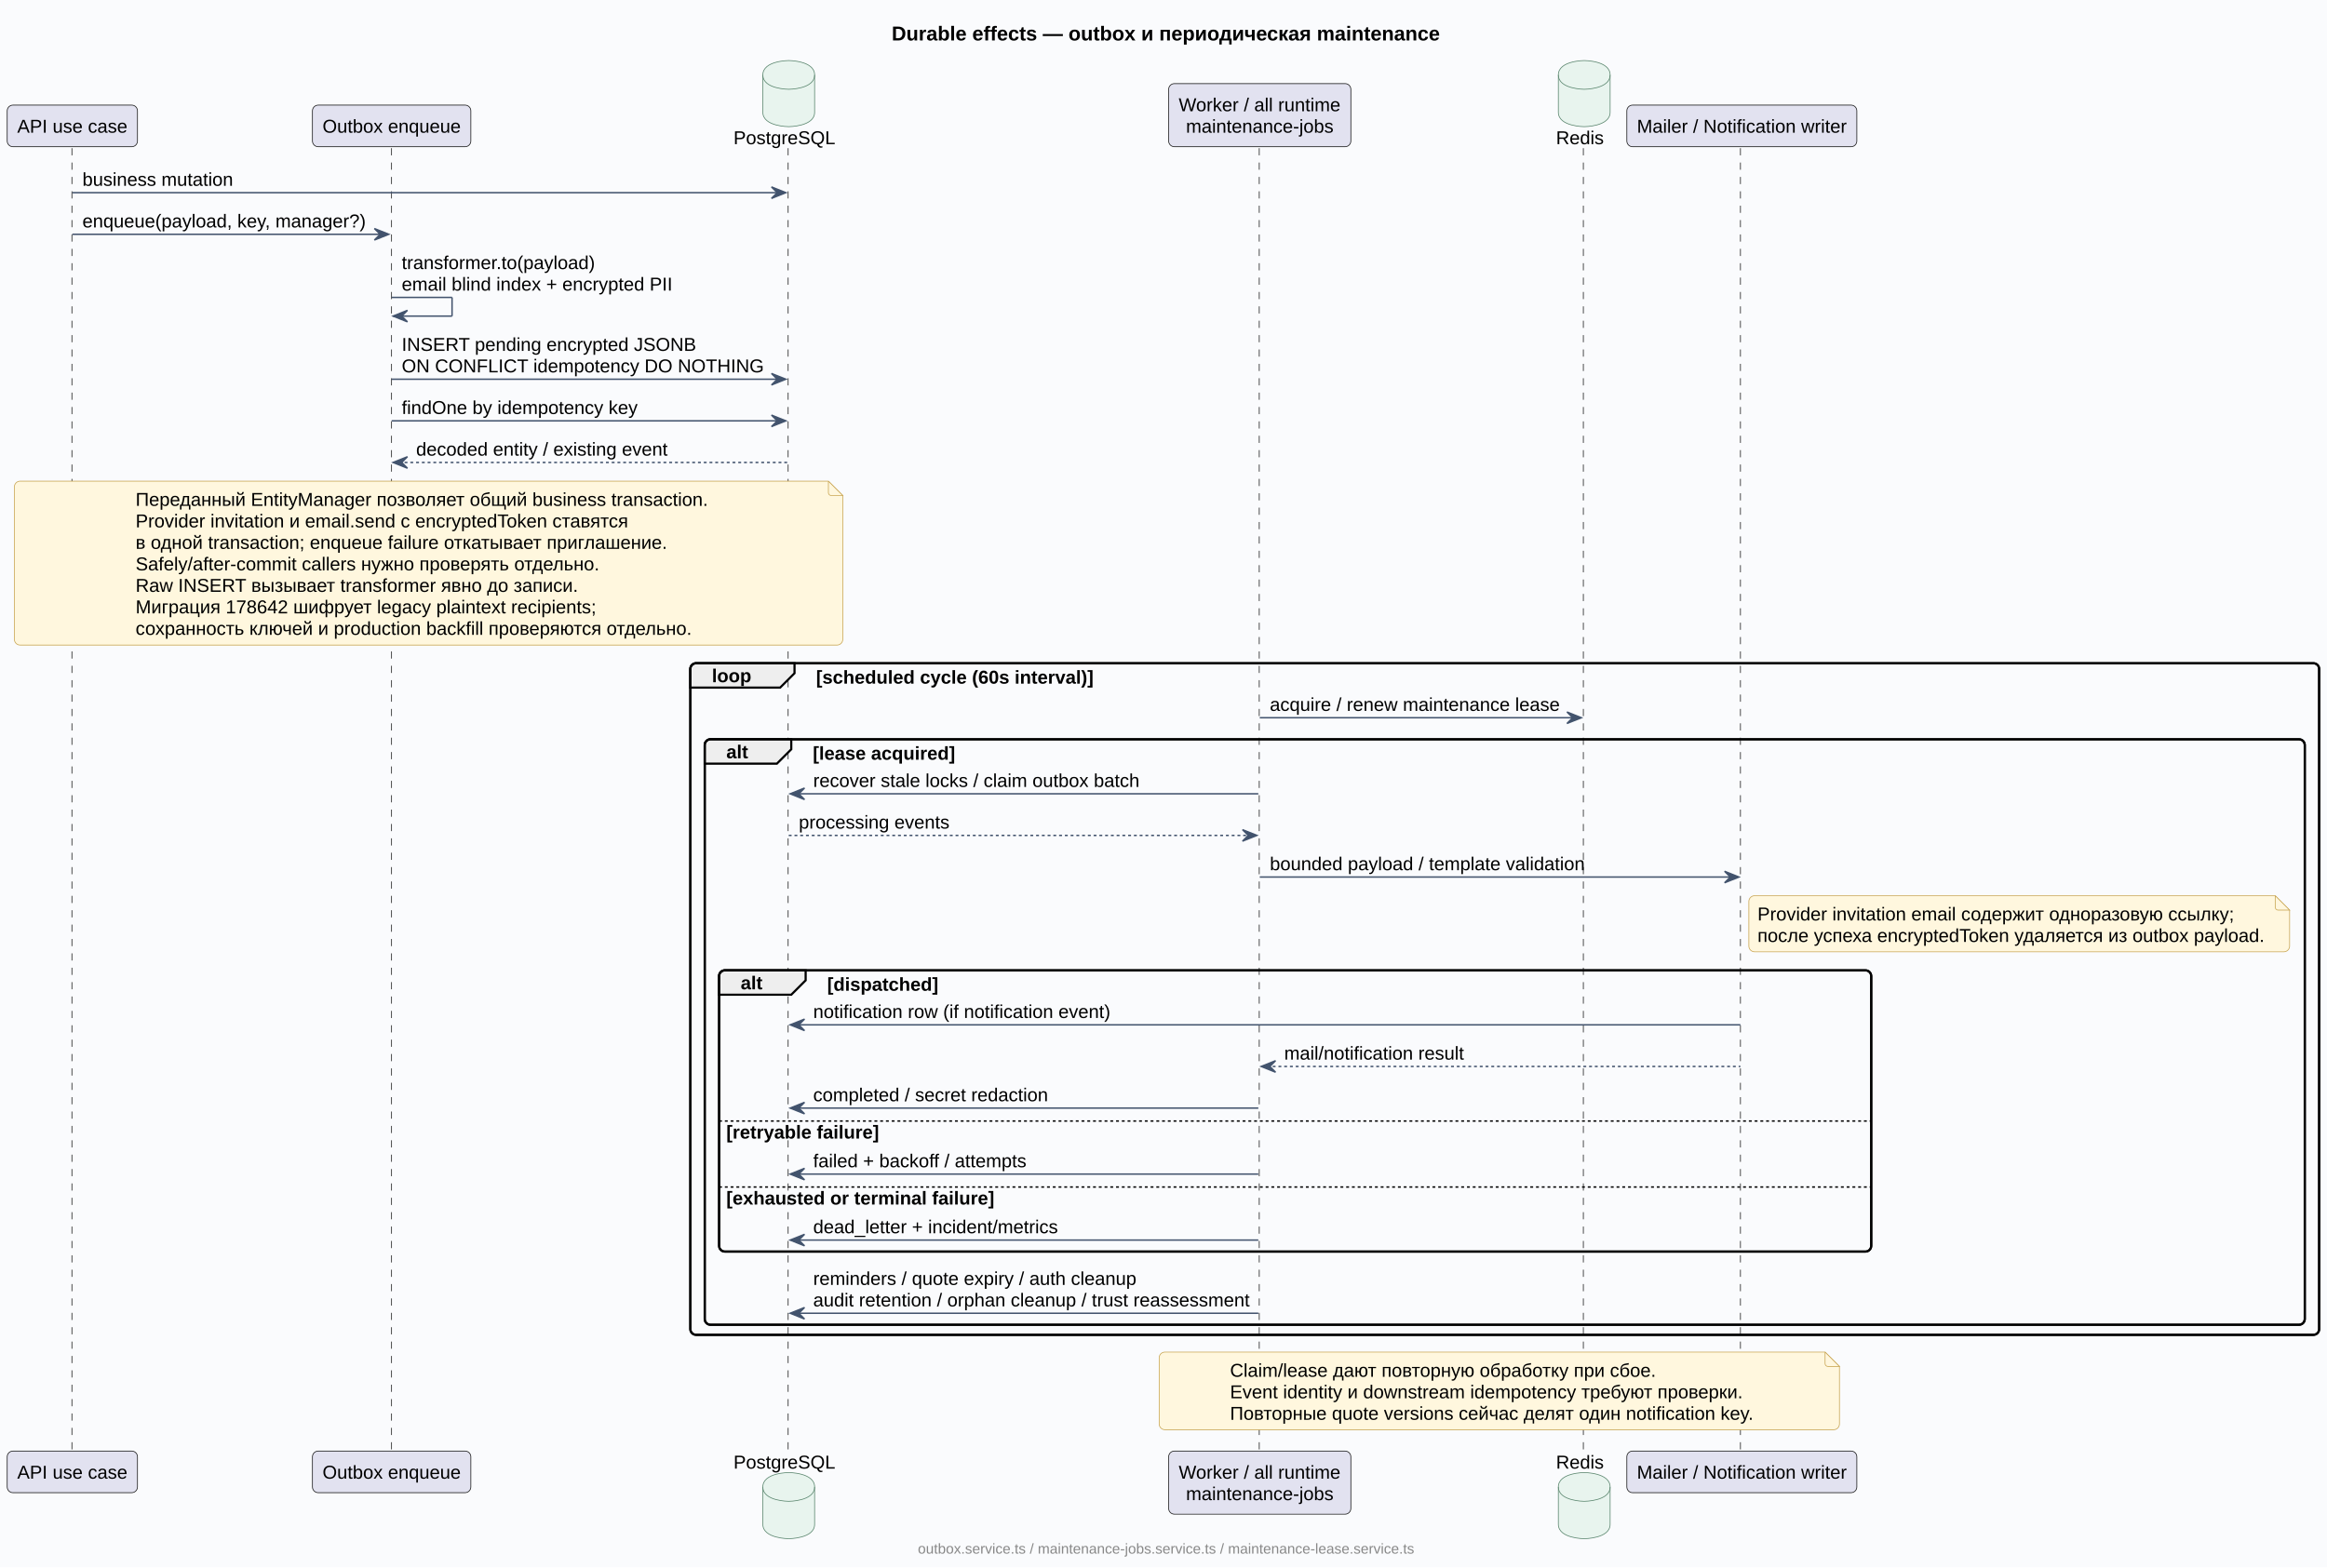
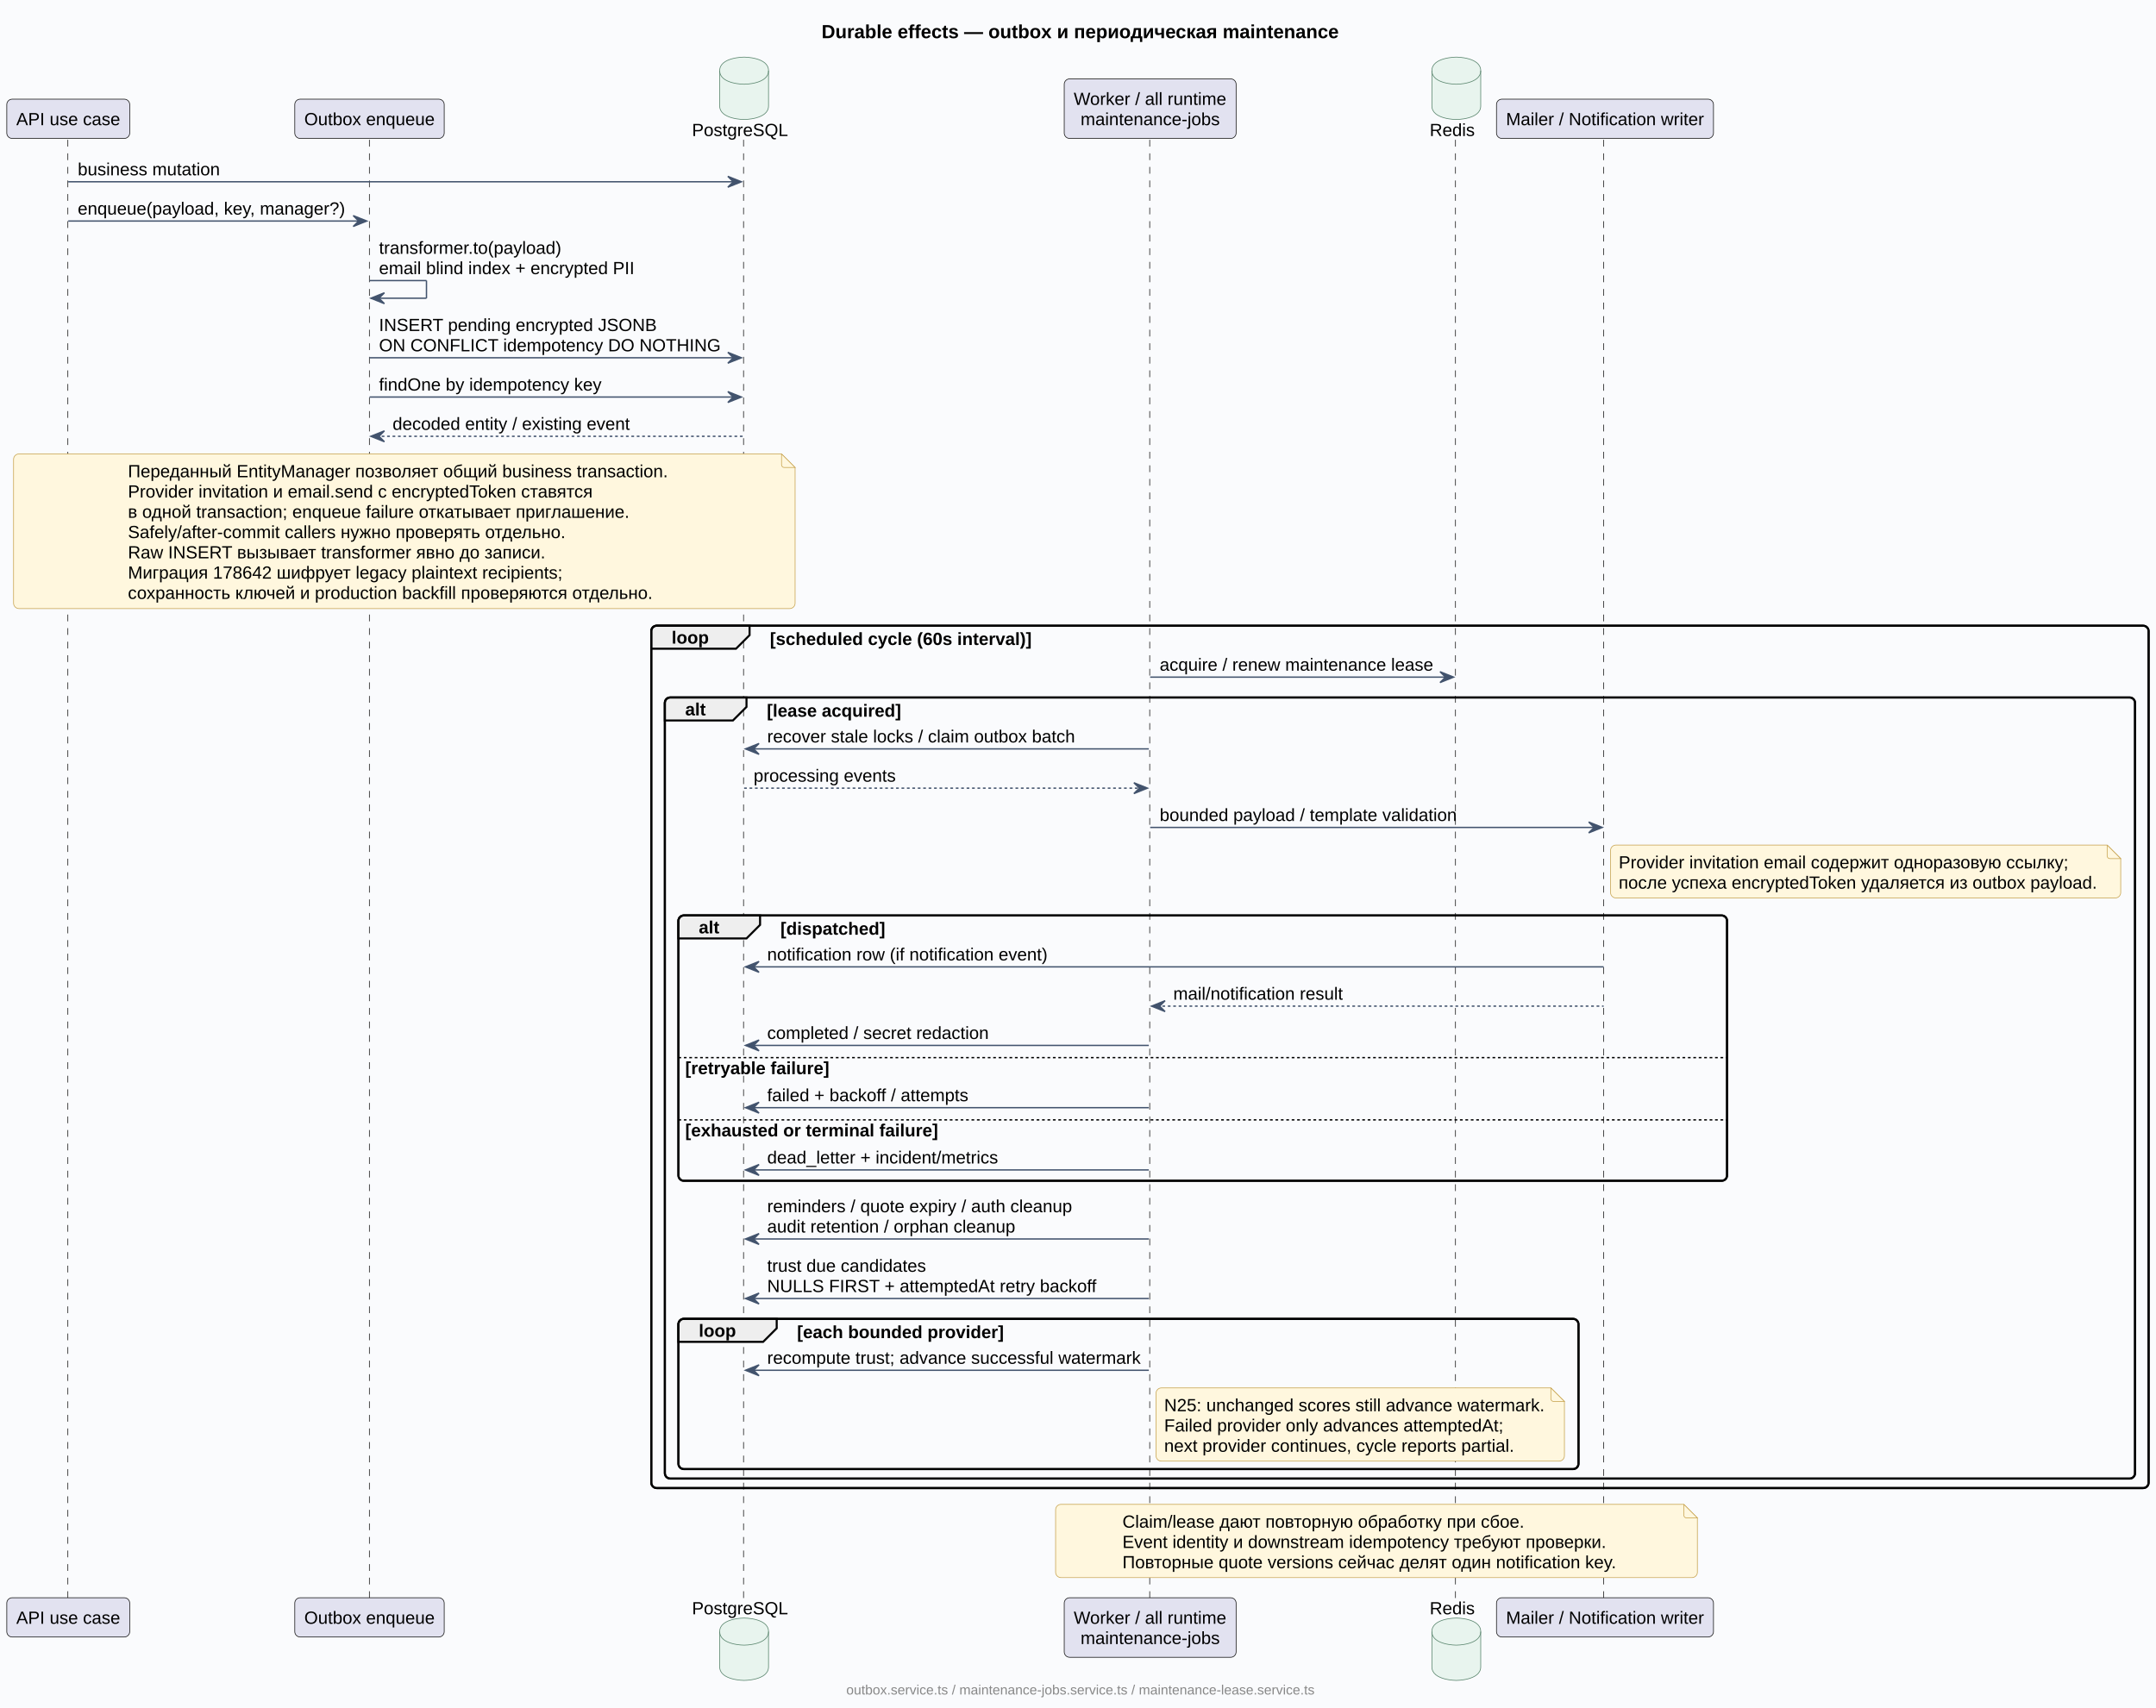
- <svg xmlns="http://www.w3.org/2000/svg" contentStyleType="text/css" data-diagram-type="SEQUENCE" height="1090px" preserveAspectRatio="none" style="width:1618px;height:1090px;background:#FAFBFD;" version="1.1" viewBox="0 0 1618 1090" width="1618px" zoomAndPan="magnify">
+ <svg xmlns="http://www.w3.org/2000/svg" contentStyleType="text/css" data-diagram-type="SEQUENCE" height="1259px" preserveAspectRatio="none" style="width:1589px;height:1259px;background:#FAFBFD;" version="1.1" viewBox="0 0 1589 1259" width="1589px" zoomAndPan="magnify">
  <defs />
  <g>
-     <rect fill="#FAFBFD" height="1090" style="stroke:none;stroke-width:1;" width="1618" x="0" y="0" />
-     <text fill="#000000" font-family="Arial" font-size="14" font-weight="bold" lengthAdjust="spacing" textLength="381.548" x="619.999" y="28.132">Durable effects — outbox и периодическая maintenance</text>
-     <rect fill="none" height="467.077" rx="4" ry="4" style="stroke:#000000;stroke-width:1.5;" width="1132.535" x="480.01" y="461.278" />
-     <rect fill="none" height="407.18" rx="4" ry="4" style="stroke:#000000;stroke-width:1.5;" width="1112.535" x="490.01" y="514.176" />
-     <rect fill="none" height="195.59" rx="4" ry="4" style="stroke:#000000;stroke-width:1.5;" width="801.079" x="500.01" y="674.868" />
+     <rect fill="#FAFBFD" height="1259" style="stroke:none;stroke-width:1;" width="1589" x="0" y="0" />
+     <text fill="#000000" font-family="Arial" font-size="14" font-weight="bold" lengthAdjust="spacing" textLength="381.548" x="605.499" y="28.132">Durable effects — outbox и периодическая maintenance</text>
+     <rect fill="none" height="635.718" rx="4" ry="4" style="stroke:#000000;stroke-width:1.5;" width="1103.535" x="480.01" y="461.278" />
+     <rect fill="none" height="575.821" rx="4" ry="4" style="stroke:#000000;stroke-width:1.5;" width="1083.535" x="490.01" y="514.176" />
+     <rect fill="none" height="195.59" rx="4" ry="4" style="stroke:#000000;stroke-width:1.5;" width="772.851" x="500.01" y="674.868" />
+     <rect fill="none" height="110.744" rx="4" ry="4" style="stroke:#000000;stroke-width:1.5;" width="663.353" x="500.01" y="972.253" />
    <g class="participant-lifeline" data-entity-uid="part1" data-qualified-name="API" id="part1-lifeline">
      <g>
-         <rect fill="#000000" fill-opacity="0" height="907.154" width="8" x="46.299" y="103.047" />
-         <line style="stroke:#181818;stroke-width:0.5;stroke-dasharray:5,5;" x1="50" x2="50" y1="103.047" y2="1010.202" />
+         <rect fill="#000000" fill-opacity="0" height="1075.795" width="8" x="46.299" y="103.047" />
+         <line style="stroke:#181818;stroke-width:0.5;stroke-dasharray:5,5;" x1="50" x2="50" y1="103.047" y2="1178.843" />
      </g>
    </g>
    <g class="participant-lifeline" data-entity-uid="part2" data-qualified-name="Queue" id="part2-lifeline">
      <g>
-         <rect fill="#000000" fill-opacity="0" height="907.154" width="8" x="268.32" y="103.047" />
-         <line style="stroke:#181818;stroke-width:0.5;stroke-dasharray:5,5;" x1="272.252" x2="272.252" y1="103.047" y2="1010.202" />
+         <rect fill="#000000" fill-opacity="0" height="1075.795" width="8" x="268.32" y="103.047" />
+         <line style="stroke:#181818;stroke-width:0.5;stroke-dasharray:5,5;" x1="272.252" x2="272.252" y1="103.047" y2="1178.843" />
      </g>
    </g>
    <g class="participant-lifeline" data-entity-uid="part3" data-qualified-name="PG" id="part3-lifeline">
      <g>
-         <rect fill="#000000" fill-opacity="0" height="907.154" width="8" x="544.417" y="103.047" />
-         <line style="stroke:#181818;stroke-width:0.5;stroke-dasharray:5,5;" x1="548.01" x2="548.01" y1="103.047" y2="1010.202" />
+         <rect fill="#000000" fill-opacity="0" height="1075.795" width="8" x="544.417" y="103.047" />
+         <line style="stroke:#181818;stroke-width:0.5;stroke-dasharray:5,5;" x1="548.01" x2="548.01" y1="103.047" y2="1178.843" />
      </g>
    </g>
    <g class="participant-lifeline" data-entity-uid="part4" data-qualified-name="Worker" id="part4-lifeline">
      <g>
-         <rect fill="#000000" fill-opacity="0" height="907.154" width="8" x="871.924" y="103.047" />
-         <line style="stroke:#181818;stroke-width:0.5;stroke-dasharray:5,5;" x1="875.579" x2="875.579" y1="103.047" y2="1010.202" />
+         <rect fill="#000000" fill-opacity="0" height="1075.795" width="8" x="843.696" y="103.047" />
+         <line style="stroke:#181818;stroke-width:0.5;stroke-dasharray:5,5;" x1="847.351" x2="847.351" y1="103.047" y2="1178.843" />
      </g>
    </g>
    <g class="participant-lifeline" data-entity-uid="part5" data-qualified-name="Redis" id="part5-lifeline">
      <g>
-         <rect fill="#000000" fill-opacity="0" height="907.154" width="8" x="1097.545" y="103.047" />
-         <line style="stroke:#181818;stroke-width:0.5;stroke-dasharray:5,5;" x1="1100.927" x2="1100.927" y1="103.047" y2="1010.202" />
+         <rect fill="#000000" fill-opacity="0" height="1075.795" width="8" x="1069.317" y="103.047" />
+         <line style="stroke:#181818;stroke-width:0.5;stroke-dasharray:5,5;" x1="1072.698" x2="1072.698" y1="103.047" y2="1178.843" />
      </g>
    </g>
    <g class="participant-lifeline" data-entity-uid="part6" data-qualified-name="Delivery" id="part6-lifeline">
      <g>
-         <rect fill="#000000" fill-opacity="0" height="907.154" width="8" x="1207.126" y="103.047" />
-         <line style="stroke:#181818;stroke-width:0.5;stroke-dasharray:5,5;" x1="1210.163" x2="1210.163" y1="103.047" y2="1010.202" />
+         <rect fill="#000000" fill-opacity="0" height="1075.795" width="8" x="1178.898" y="103.047" />
+         <line style="stroke:#181818;stroke-width:0.5;stroke-dasharray:5,5;" x1="1181.935" x2="1181.935" y1="103.047" y2="1178.843" />
      </g>
    </g>
    <g class="participant participant-head" data-entity-uid="part1" data-qualified-name="API" id="part1-head">
      <rect fill="#E2E2F0" height="28.949" rx="4" ry="4" style="stroke:#181818;stroke-width:0.5;" width="90.597" x="5" y="73.099" />
      <text fill="#000000" font-family="Arial" font-size="13" lengthAdjust="spacing" textLength="76.597" x="12" y="92.293">API use case</text>
    </g>
    <g class="participant participant-tail" data-entity-uid="part1" data-qualified-name="API" id="part1-tail">
-       <rect fill="#E2E2F0" height="28.949" rx="4" ry="4" style="stroke:#181818;stroke-width:0.5;" width="90.597" x="5" y="1009.202" />
-       <text fill="#000000" font-family="Arial" font-size="13" lengthAdjust="spacing" textLength="76.597" x="12" y="1028.396">API use case</text>
+       <rect fill="#E2E2F0" height="28.949" rx="4" ry="4" style="stroke:#181818;stroke-width:0.5;" width="90.597" x="5" y="1177.843" />
+       <text fill="#000000" font-family="Arial" font-size="13" lengthAdjust="spacing" textLength="76.597" x="12" y="1197.037">API use case</text>
    </g>
    <g class="participant participant-head" data-entity-uid="part2" data-qualified-name="Queue" id="part2-head">
      <rect fill="#E2E2F0" height="28.949" rx="4" ry="4" style="stroke:#181818;stroke-width:0.5;" width="110.135" x="217.252" y="73.099" />
      <text fill="#000000" font-family="Arial" font-size="13" lengthAdjust="spacing" textLength="96.135" x="224.252" y="92.293">Outbox enqueue</text>
    </g>
    <g class="participant participant-tail" data-entity-uid="part2" data-qualified-name="Queue" id="part2-tail">
-       <rect fill="#E2E2F0" height="28.949" rx="4" ry="4" style="stroke:#181818;stroke-width:0.5;" width="110.135" x="217.252" y="1009.202" />
-       <text fill="#000000" font-family="Arial" font-size="13" lengthAdjust="spacing" textLength="96.135" x="224.252" y="1028.396">Outbox enqueue</text>
+       <rect fill="#E2E2F0" height="28.949" rx="4" ry="4" style="stroke:#181818;stroke-width:0.5;" width="110.135" x="217.252" y="1177.843" />
+       <text fill="#000000" font-family="Arial" font-size="13" lengthAdjust="spacing" textLength="96.135" x="224.252" y="1197.037">Outbox enqueue</text>
    </g>
    <g class="participant participant-head" data-entity-uid="part3" data-qualified-name="PG" id="part3-head">
      <text fill="#000000" font-family="Arial" font-size="13" lengthAdjust="spacing" textLength="70.814" x="510.01" y="100.293">PostgreSQL</text>
      <path d="M530.417,52.099 C530.417,42.099 548.417,42.099 548.417,42.099 C548.417,42.099 566.417,42.099 566.417,52.099 L566.417,78.099 C566.417,88.099 548.417,88.099 548.417,88.099 C548.417,88.099 530.417,88.099 530.417,78.099 L530.417,52.099" fill="#E8F4EE" style="stroke:#58846C;stroke-width:0.5;" />
      <path d="M530.417,52.099 C530.417,62.099 548.417,62.099 548.417,62.099 C548.417,62.099 566.417,62.099 566.417,52.099" fill="none" style="stroke:#58846C;stroke-width:0.5;" />
    </g>
    <g class="participant participant-tail" data-entity-uid="part3" data-qualified-name="PG" id="part3-tail">
-       <text fill="#000000" font-family="Arial" font-size="13" lengthAdjust="spacing" textLength="70.814" x="510.01" y="1021.395">PostgreSQL</text>
-       <path d="M530.417,1034.15 C530.417,1024.15 548.417,1024.15 548.417,1024.15 C548.417,1024.15 566.417,1024.15 566.417,1034.15 L566.417,1060.15 C566.417,1070.15 548.417,1070.15 548.417,1070.15 C548.417,1070.15 530.417,1070.15 530.417,1060.15 L530.417,1034.15" fill="#E8F4EE" style="stroke:#58846C;stroke-width:0.5;" />
-       <path d="M530.417,1034.15 C530.417,1044.15 548.417,1044.15 548.417,1044.15 C548.417,1044.15 566.417,1044.15 566.417,1034.15" fill="none" style="stroke:#58846C;stroke-width:0.5;" />
+       <text fill="#000000" font-family="Arial" font-size="13" lengthAdjust="spacing" textLength="70.814" x="510.01" y="1190.037">PostgreSQL</text>
+       <path d="M530.417,1202.792 C530.417,1192.792 548.417,1192.792 548.417,1192.792 C548.417,1192.792 566.417,1192.792 566.417,1202.792 L566.417,1228.792 C566.417,1238.792 548.417,1238.792 548.417,1238.792 C548.417,1238.792 530.417,1238.792 530.417,1228.792 L530.417,1202.792" fill="#E8F4EE" style="stroke:#58846C;stroke-width:0.5;" />
+       <path d="M530.417,1202.792 C530.417,1212.792 548.417,1212.792 548.417,1212.792 C548.417,1212.792 566.417,1212.792 566.417,1202.792" fill="none" style="stroke:#58846C;stroke-width:0.5;" />
    </g>
    <g class="participant participant-head" data-entity-uid="part4" data-qualified-name="Worker" id="part4-head">
-       <rect fill="#E2E2F0" height="43.898" rx="4" ry="4" style="stroke:#181818;stroke-width:0.5;" width="126.69" x="812.579" y="58.15" />
-       <text fill="#000000" font-family="Arial" font-size="13" lengthAdjust="spacing" textLength="112.69" x="819.579" y="77.344">Worker / all runtime</text>
-       <text fill="#000000" font-family="Arial" font-size="13" lengthAdjust="spacing" textLength="102.616" x="824.616" y="92.293">maintenance-jobs</text>
+       <rect fill="#E2E2F0" height="43.898" rx="4" ry="4" style="stroke:#181818;stroke-width:0.5;" width="126.69" x="784.351" y="58.15" />
+       <text fill="#000000" font-family="Arial" font-size="13" lengthAdjust="spacing" textLength="112.69" x="791.351" y="77.344">Worker / all runtime</text>
+       <text fill="#000000" font-family="Arial" font-size="13" lengthAdjust="spacing" textLength="102.616" x="796.388" y="92.293">maintenance-jobs</text>
    </g>
    <g class="participant participant-tail" data-entity-uid="part4" data-qualified-name="Worker" id="part4-tail">
-       <rect fill="#E2E2F0" height="43.898" rx="4" ry="4" style="stroke:#181818;stroke-width:0.5;" width="126.69" x="812.579" y="1009.202" />
-       <text fill="#000000" font-family="Arial" font-size="13" lengthAdjust="spacing" textLength="112.69" x="819.579" y="1028.396">Worker / all runtime</text>
-       <text fill="#000000" font-family="Arial" font-size="13" lengthAdjust="spacing" textLength="102.616" x="824.616" y="1043.344">maintenance-jobs</text>
+       <rect fill="#E2E2F0" height="43.898" rx="4" ry="4" style="stroke:#181818;stroke-width:0.5;" width="126.69" x="784.351" y="1177.843" />
+       <text fill="#000000" font-family="Arial" font-size="13" lengthAdjust="spacing" textLength="112.69" x="791.351" y="1197.037">Worker / all runtime</text>
+       <text fill="#000000" font-family="Arial" font-size="13" lengthAdjust="spacing" textLength="102.616" x="796.388" y="1211.985">maintenance-jobs</text>
    </g>
    <g class="participant participant-head" data-entity-uid="part5" data-qualified-name="Redis" id="part5-head">
-       <text fill="#000000" font-family="Arial" font-size="13" lengthAdjust="spacing" textLength="33.236" x="1081.927" y="100.293">Redis</text>
-       <path d="M1083.545,52.099 C1083.545,42.099 1101.545,42.099 1101.545,42.099 C1101.545,42.099 1119.545,42.099 1119.545,52.099 L1119.545,78.099 C1119.545,88.099 1101.545,88.099 1101.545,88.099 C1101.545,88.099 1083.545,88.099 1083.545,78.099 L1083.545,52.099" fill="#E8F4EE" style="stroke:#58846C;stroke-width:0.5;" />
-       <path d="M1083.545,52.099 C1083.545,62.099 1101.545,62.099 1101.545,62.099 C1101.545,62.099 1119.545,62.099 1119.545,52.099" fill="none" style="stroke:#58846C;stroke-width:0.5;" />
+       <text fill="#000000" font-family="Arial" font-size="13" lengthAdjust="spacing" textLength="33.236" x="1053.698" y="100.293">Redis</text>
+       <path d="M1055.317,52.099 C1055.317,42.099 1073.317,42.099 1073.317,42.099 C1073.317,42.099 1091.317,42.099 1091.317,52.099 L1091.317,78.099 C1091.317,88.099 1073.317,88.099 1073.317,88.099 C1073.317,88.099 1055.317,88.099 1055.317,78.099 L1055.317,52.099" fill="#E8F4EE" style="stroke:#58846C;stroke-width:0.5;" />
+       <path d="M1055.317,52.099 C1055.317,62.099 1073.317,62.099 1073.317,62.099 C1073.317,62.099 1091.317,62.099 1091.317,52.099" fill="none" style="stroke:#58846C;stroke-width:0.5;" />
    </g>
    <g class="participant participant-tail" data-entity-uid="part5" data-qualified-name="Redis" id="part5-tail">
-       <text fill="#000000" font-family="Arial" font-size="13" lengthAdjust="spacing" textLength="33.236" x="1081.927" y="1021.395">Redis</text>
-       <path d="M1083.545,1034.15 C1083.545,1024.15 1101.545,1024.15 1101.545,1024.15 C1101.545,1024.15 1119.545,1024.15 1119.545,1034.15 L1119.545,1060.15 C1119.545,1070.15 1101.545,1070.15 1101.545,1070.15 C1101.545,1070.15 1083.545,1070.15 1083.545,1060.15 L1083.545,1034.15" fill="#E8F4EE" style="stroke:#58846C;stroke-width:0.5;" />
-       <path d="M1083.545,1034.15 C1083.545,1044.15 1101.545,1044.15 1101.545,1044.15 C1101.545,1044.15 1119.545,1044.15 1119.545,1034.15" fill="none" style="stroke:#58846C;stroke-width:0.5;" />
+       <text fill="#000000" font-family="Arial" font-size="13" lengthAdjust="spacing" textLength="33.236" x="1053.698" y="1190.037">Redis</text>
+       <path d="M1055.317,1202.792 C1055.317,1192.792 1073.317,1192.792 1073.317,1192.792 C1073.317,1192.792 1091.317,1192.792 1091.317,1202.792 L1091.317,1228.792 C1091.317,1238.792 1073.317,1238.792 1073.317,1238.792 C1073.317,1238.792 1055.317,1238.792 1055.317,1228.792 L1055.317,1202.792" fill="#E8F4EE" style="stroke:#58846C;stroke-width:0.5;" />
+       <path d="M1055.317,1202.792 C1055.317,1212.792 1073.317,1212.792 1073.317,1212.792 C1073.317,1212.792 1091.317,1212.792 1091.317,1202.792" fill="none" style="stroke:#58846C;stroke-width:0.5;" />
    </g>
    <g class="participant participant-head" data-entity-uid="part6" data-qualified-name="Delivery" id="part6-head">
-       <rect fill="#E2E2F0" height="28.949" rx="4" ry="4" style="stroke:#181818;stroke-width:0.5;" width="159.926" x="1131.163" y="73.099" />
-       <text fill="#000000" font-family="Arial" font-size="13" lengthAdjust="spacing" textLength="145.926" x="1138.163" y="92.293">Mailer / Notification writer</text>
+       <rect fill="#E2E2F0" height="28.949" rx="4" ry="4" style="stroke:#181818;stroke-width:0.5;" width="159.926" x="1102.935" y="73.099" />
+       <text fill="#000000" font-family="Arial" font-size="13" lengthAdjust="spacing" textLength="145.926" x="1109.935" y="92.293">Mailer / Notification writer</text>
    </g>
    <g class="participant participant-tail" data-entity-uid="part6" data-qualified-name="Delivery" id="part6-tail">
-       <rect fill="#E2E2F0" height="28.949" rx="4" ry="4" style="stroke:#181818;stroke-width:0.5;" width="159.926" x="1131.163" y="1009.202" />
-       <text fill="#000000" font-family="Arial" font-size="13" lengthAdjust="spacing" textLength="145.926" x="1138.163" y="1028.396">Mailer / Notification writer</text>
+       <rect fill="#E2E2F0" height="28.949" rx="4" ry="4" style="stroke:#181818;stroke-width:0.5;" width="159.926" x="1102.935" y="1177.843" />
+       <text fill="#000000" font-family="Arial" font-size="13" lengthAdjust="spacing" textLength="145.926" x="1109.935" y="1197.037">Mailer / Notification writer</text>
    </g>
    <g class="message" data-entity-1="part1" data-entity-2="part3" id="msg1">
      <polygon fill="#42536D" points="536.417,129.996,546.417,133.996,536.417,137.996,540.417,133.996" style="stroke:#42536D;stroke-width:1;" />
      <line style="stroke:#42536D;stroke-width:1;" x1="50.299" x2="542.417" y1="133.996" y2="133.996" />
      <text fill="#000000" font-family="Arial" font-size="13" lengthAdjust="spacing" textLength="104.781" x="57.299" y="129.241">business mutation</text>
    </g>
    <g class="message" data-entity-1="part1" data-entity-2="part2" id="msg2">
      <polygon fill="#42536D" points="260.32,158.945,270.32,162.945,260.32,166.945,264.32,162.945" style="stroke:#42536D;stroke-width:1;" />
      <line style="stroke:#42536D;stroke-width:1;" x1="50.299" x2="266.32" y1="162.945" y2="162.945" />
      <text fill="#000000" font-family="Arial" font-size="13" lengthAdjust="spacing" textLength="198.022" x="57.299" y="158.19">enqueue(payload, key, manager?)</text>
    </g>
    <g class="message" data-entity-1="part2" data-entity-2="part2" id="msg3">
      <line style="stroke:#42536D;stroke-width:1;" x1="272.32" x2="314.32" y1="206.842" y2="206.842" />
      <line style="stroke:#42536D;stroke-width:1;" x1="314.32" x2="314.32" y1="206.842" y2="219.842" />
      <line style="stroke:#42536D;stroke-width:1;" x1="273.32" x2="314.32" y1="219.842" y2="219.842" />
      <polygon fill="#42536D" points="283.32,215.842,273.32,219.842,283.32,223.842,279.32,219.842" style="stroke:#42536D;stroke-width:1;" />
      <text fill="#000000" font-family="Arial" font-size="13" lengthAdjust="spacing" textLength="135.11" x="279.32" y="187.139">transformer.to(payload)</text>
      <text fill="#000000" font-family="Arial" font-size="13" lengthAdjust="spacing" textLength="188.246" x="279.32" y="202.087">email blind index + encrypted PII</text>
    </g>
    <g class="message" data-entity-1="part2" data-entity-2="part3" id="msg4">
      <polygon fill="#42536D" points="536.417,259.74,546.417,263.74,536.417,267.74,540.417,263.74" style="stroke:#42536D;stroke-width:1;" />
      <line style="stroke:#42536D;stroke-width:1;" x1="272.32" x2="542.417" y1="263.74" y2="263.74" />
      <text fill="#000000" font-family="Arial" font-size="13" lengthAdjust="spacing" textLength="205.207" x="279.32" y="244.036">INSERT pending encrypted JSONB</text>
      <text fill="#000000" font-family="Arial" font-size="13" lengthAdjust="spacing" textLength="252.097" x="279.32" y="258.985">ON CONFLICT idempotency DO NOTHING</text>
    </g>
    <g class="message" data-entity-1="part2" data-entity-2="part3" id="msg5">
      <polygon fill="#42536D" points="536.417,288.688,546.417,292.688,536.417,296.688,540.417,292.688" style="stroke:#42536D;stroke-width:1;" />
      <line style="stroke:#42536D;stroke-width:1;" x1="272.32" x2="542.417" y1="292.688" y2="292.688" />
      <text fill="#000000" font-family="Arial" font-size="13" lengthAdjust="spacing" textLength="164.036" x="279.32" y="287.934">findOne by idempotency key</text>
    </g>
    <g class="message" data-entity-1="part3" data-entity-2="part2" id="msg6">
      <polygon fill="#42536D" points="283.32,317.637,273.32,321.637,283.32,325.637,279.32,321.637" style="stroke:#42536D;stroke-width:1;" />
      <line style="stroke:#42536D;stroke-width:1;stroke-dasharray:2,2;" x1="277.32" x2="547.417" y1="321.637" y2="321.637" />
      <text fill="#000000" font-family="Arial" font-size="13" lengthAdjust="spacing" textLength="174.891" x="289.32" y="316.882">decoded entity / existing event</text>
    </g>
    <path d="M10,338.637 L10,444.637 A4,4 0 0 0 14,448.637 L582,448.637 A4,4 0 0 0 586,444.637 L586,344.637 L576,334.637 L14,334.637 A4,4 0 0 0 10,338.637" fill="#FFF7DE" style="stroke:#C8A552;stroke-width:0.5;" />
    <path d="M576,334.637 L576,342.637 A2,2 0 0 0 578,344.637 L586,344.637 L576,334.637" fill="#FFF7DE" style="stroke:#C8A552;stroke-width:0.5;" />
    <text fill="#000000" font-family="Arial" font-size="13" lengthAdjust="spacing" textLength="399.274" x="94.275" y="351.831">Переданный EntityManager позволяет общий business transaction.</text>
    <text fill="#000000" font-family="Arial" font-size="13" lengthAdjust="spacing" textLength="344.36" x="94.275" y="366.78">Provider invitation и email.send с encryptedToken ставятся</text>
    <text fill="#000000" font-family="Arial" font-size="13" lengthAdjust="spacing" textLength="371.033" x="94.275" y="381.728">в одной transaction; enqueue failure откатывает приглашение.</text>
    <text fill="#000000" font-family="Arial" font-size="13" lengthAdjust="spacing" textLength="323.781" x="94.275" y="396.677">Safely/after-commit callers нужно проверять отдельно.</text>
    <text fill="#000000" font-family="Arial" font-size="13" lengthAdjust="spacing" textLength="308.718" x="94.275" y="411.626">Raw INSERT вызывает transformer явно до записи.</text>
    <text fill="#000000" font-family="Arial" font-size="13" lengthAdjust="spacing" textLength="321.026" x="94.275" y="426.575">Миграция 178642 шифрует legacy plaintext recipients;</text>
    <text fill="#000000" font-family="Arial" font-size="13" lengthAdjust="spacing" textLength="388.699" x="94.275" y="441.523">сохранность ключей и production backfill проверяются отдельно.</text>
    <path d="M484.01,461.278 L552.445,461.278 L552.445,468.227 L542.445,478.227 L480.01,478.227 L480.01,465.278 A4,4 0 0 1 484.01,461.278" fill="#EEEEEE" style="stroke:#000000;stroke-width:1.5;" />
-     <rect fill="none" height="467.077" rx="4" ry="4" style="stroke:#000000;stroke-width:1.5;" width="1132.535" x="480.01" y="461.278" />
+     <rect fill="none" height="635.718" rx="4" ry="4" style="stroke:#000000;stroke-width:1.5;" width="1103.535" x="480.01" y="461.278" />
    <text fill="#000000" font-family="Arial" font-size="13" font-weight="bold" lengthAdjust="spacing" textLength="27.435" x="495.01" y="474.472">loop</text>
    <text fill="#000000" font-family="Arial" font-size="13" font-weight="bold" lengthAdjust="spacing" textLength="192.912" x="567.445" y="475.472">[scheduled cycle (60s interval)]</text>
    <g class="message" data-entity-1="part4" data-entity-2="part5" id="msg7">
-       <polygon fill="#42536D" points="1089.545,495.176,1099.545,499.176,1089.545,503.176,1093.545,499.176" style="stroke:#42536D;stroke-width:1;" />
-       <line style="stroke:#42536D;stroke-width:1;" x1="875.924" x2="1095.545" y1="499.176" y2="499.176" />
-       <text fill="#000000" font-family="Arial" font-size="13" lengthAdjust="spacing" textLength="201.621" x="882.924" y="494.421">acquire / renew maintenance lease</text>
+       <polygon fill="#42536D" points="1061.317,495.176,1071.317,499.176,1061.317,503.176,1065.317,499.176" style="stroke:#42536D;stroke-width:1;" />
+       <line style="stroke:#42536D;stroke-width:1;" x1="847.696" x2="1067.317" y1="499.176" y2="499.176" />
+       <text fill="#000000" font-family="Arial" font-size="13" lengthAdjust="spacing" textLength="201.621" x="854.696" y="494.421">acquire / renew maintenance lease</text>
    </g>
    <path d="M494.01,514.176 L550.181,514.176 L550.181,521.125 L540.181,531.125 L490.01,531.125 L490.01,518.176 A4,4 0 0 1 494.01,514.176" fill="#EEEEEE" style="stroke:#000000;stroke-width:1.5;" />
-     <rect fill="none" height="407.18" rx="4" ry="4" style="stroke:#000000;stroke-width:1.5;" width="1112.535" x="490.01" y="514.176" />
+     <rect fill="none" height="575.821" rx="4" ry="4" style="stroke:#000000;stroke-width:1.5;" width="1083.535" x="490.01" y="514.176" />
    <text fill="#000000" font-family="Arial" font-size="13" font-weight="bold" lengthAdjust="spacing" textLength="15.171" x="505.01" y="527.37">alt</text>
    <text fill="#000000" font-family="Arial" font-size="13" font-weight="bold" lengthAdjust="spacing" textLength="98.985" x="565.181" y="528.37">[lease acquired]</text>
    <g class="message" data-entity-1="part4" data-entity-2="part3" id="msg8">
      <polygon fill="#42536D" points="559.417,548.073,549.417,552.073,559.417,556.073,555.417,552.073" style="stroke:#42536D;stroke-width:1;" />
-       <line style="stroke:#42536D;stroke-width:1;" x1="553.417" x2="874.924" y1="552.073" y2="552.073" />
+       <line style="stroke:#42536D;stroke-width:1;" x1="553.417" x2="846.696" y1="552.073" y2="552.073" />
      <text fill="#000000" font-family="Arial" font-size="13" lengthAdjust="spacing" textLength="226.878" x="565.417" y="547.318">recover stale locks / claim outbox batch</text>
    </g>
    <g class="message" data-entity-1="part3" data-entity-2="part4" id="msg9">
-       <polygon fill="#42536D" points="863.924,577.022,873.924,581.022,863.924,585.022,867.924,581.022" style="stroke:#42536D;stroke-width:1;" />
-       <line style="stroke:#42536D;stroke-width:1;stroke-dasharray:2,2;" x1="548.417" x2="869.924" y1="581.022" y2="581.022" />
+       <polygon fill="#42536D" points="835.696,577.022,845.696,581.022,835.696,585.022,839.696,581.022" style="stroke:#42536D;stroke-width:1;" />
+       <line style="stroke:#42536D;stroke-width:1;stroke-dasharray:2,2;" x1="548.417" x2="841.696" y1="581.022" y2="581.022" />
      <text fill="#000000" font-family="Arial" font-size="13" lengthAdjust="spacing" textLength="104.781" x="555.417" y="576.267">processing events</text>
    </g>
    <g class="message" data-entity-1="part4" data-entity-2="part6" id="msg10">
-       <polygon fill="#42536D" points="1199.126,605.971,1209.126,609.971,1199.126,613.971,1203.126,609.971" style="stroke:#42536D;stroke-width:1;" />
-       <line style="stroke:#42536D;stroke-width:1;" x1="875.924" x2="1205.126" y1="609.971" y2="609.971" />
-       <text fill="#000000" font-family="Arial" font-size="13" lengthAdjust="spacing" textLength="218.994" x="882.924" y="605.216">bounded payload / template validation</text>
-     </g>
-     <path d="M1216,626.971 L1216,657.971 A4,4 0 0 0 1220,661.971 L1588,661.971 A4,4 0 0 0 1592,657.971 L1592,632.971 L1582,622.971 L1220,622.971 A4,4 0 0 0 1216,626.971" fill="#FFF7DE" style="stroke:#C8A552;stroke-width:0.5;" />
-     <path d="M1582,622.971 L1582,630.971 A2,2 0 0 0 1584,632.971 L1592,632.971 L1582,622.971" fill="#FFF7DE" style="stroke:#C8A552;stroke-width:0.5;" />
-     <text fill="#000000" font-family="Arial" font-size="13" lengthAdjust="spacing" textLength="332.287" x="1222" y="640.165">Provider invitation email содержит одноразовую ссылку;</text>
-     <text fill="#000000" font-family="Arial" font-size="13" lengthAdjust="spacing" textLength="355.545" x="1222" y="655.113">после успеха encryptedToken удаляется из outbox payload.</text>
+       <polygon fill="#42536D" points="1170.898,605.971,1180.898,609.971,1170.898,613.971,1174.898,609.971" style="stroke:#42536D;stroke-width:1;" />
+       <line style="stroke:#42536D;stroke-width:1;" x1="847.696" x2="1176.898" y1="609.971" y2="609.971" />
+       <text fill="#000000" font-family="Arial" font-size="13" lengthAdjust="spacing" textLength="218.994" x="854.696" y="605.216">bounded payload / template validation</text>
+     </g>
+     <path d="M1187,626.971 L1187,657.971 A4,4 0 0 0 1191,661.971 L1559,661.971 A4,4 0 0 0 1563,657.971 L1563,632.971 L1553,622.971 L1191,622.971 A4,4 0 0 0 1187,626.971" fill="#FFF7DE" style="stroke:#C8A552;stroke-width:0.5;" />
+     <path d="M1553,622.971 L1553,630.971 A2,2 0 0 0 1555,632.971 L1563,632.971 L1553,622.971" fill="#FFF7DE" style="stroke:#C8A552;stroke-width:0.5;" />
+     <text fill="#000000" font-family="Arial" font-size="13" lengthAdjust="spacing" textLength="332.287" x="1193" y="640.165">Provider invitation email содержит одноразовую ссылку;</text>
+     <text fill="#000000" font-family="Arial" font-size="13" lengthAdjust="spacing" textLength="355.545" x="1193" y="655.113">после успеха encryptedToken удаляется из outbox payload.</text>
    <path d="M504.01,674.868 L560.181,674.868 L560.181,681.817 L550.181,691.817 L500.01,691.817 L500.01,678.868 A4,4 0 0 1 504.01,674.868" fill="#EEEEEE" style="stroke:#000000;stroke-width:1.5;" />
-     <rect fill="none" height="195.59" rx="4" ry="4" style="stroke:#000000;stroke-width:1.5;" width="801.079" x="500.01" y="674.868" />
+     <rect fill="none" height="195.59" rx="4" ry="4" style="stroke:#000000;stroke-width:1.5;" width="772.851" x="500.01" y="674.868" />
    <text fill="#000000" font-family="Arial" font-size="13" font-weight="bold" lengthAdjust="spacing" textLength="15.171" x="515.01" y="688.062">alt</text>
    <text fill="#000000" font-family="Arial" font-size="13" font-weight="bold" lengthAdjust="spacing" textLength="77.283" x="575.181" y="689.062">[dispatched]</text>
    <g class="message" data-entity-1="part6" data-entity-2="part3" id="msg11">
      <polygon fill="#42536D" points="559.417,708.766,549.417,712.766,559.417,716.766,555.417,712.766" style="stroke:#42536D;stroke-width:1;" />
-       <line style="stroke:#42536D;stroke-width:1;" x1="553.417" x2="1210.126" y1="712.766" y2="712.766" />
+       <line style="stroke:#42536D;stroke-width:1;" x1="553.417" x2="1181.898" y1="712.766" y2="712.766" />
      <text fill="#000000" font-family="Arial" font-size="13" lengthAdjust="spacing" textLength="206.654" x="565.417" y="708.011">notification row (if notification event)</text>
    </g>
    <g class="message" data-entity-1="part6" data-entity-2="part4" id="msg12">
-       <polygon fill="#42536D" points="886.924,737.714,876.924,741.714,886.924,745.714,882.924,741.714" style="stroke:#42536D;stroke-width:1;" />
-       <line style="stroke:#42536D;stroke-width:1;stroke-dasharray:2,2;" x1="880.924" x2="1210.126" y1="741.714" y2="741.714" />
-       <text fill="#000000" font-family="Arial" font-size="13" lengthAdjust="spacing" textLength="124.998" x="892.924" y="736.96">mail/notification result</text>
+       <polygon fill="#42536D" points="858.696,737.714,848.696,741.714,858.696,745.714,854.696,741.714" style="stroke:#42536D;stroke-width:1;" />
+       <line style="stroke:#42536D;stroke-width:1;stroke-dasharray:2,2;" x1="852.696" x2="1181.898" y1="741.714" y2="741.714" />
+       <text fill="#000000" font-family="Arial" font-size="13" lengthAdjust="spacing" textLength="124.998" x="864.696" y="736.96">mail/notification result</text>
    </g>
    <g class="message" data-entity-1="part4" data-entity-2="part3" id="msg13">
      <polygon fill="#42536D" points="559.417,766.663,549.417,770.663,559.417,774.663,555.417,770.663" style="stroke:#42536D;stroke-width:1;" />
-       <line style="stroke:#42536D;stroke-width:1;" x1="553.417" x2="874.924" y1="770.663" y2="770.663" />
+       <line style="stroke:#42536D;stroke-width:1;" x1="553.417" x2="846.696" y1="770.663" y2="770.663" />
      <text fill="#000000" font-family="Arial" font-size="13" lengthAdjust="spacing" textLength="163.306" x="565.417" y="765.908">completed / secret redaction</text>
    </g>
-     <line style="stroke:#000000;stroke-width:1;stroke-dasharray:2,2;" x1="500.01" x2="1301.089" y1="779.663" y2="779.663" />
+     <line style="stroke:#000000;stroke-width:1;stroke-dasharray:2,2;" x1="500.01" x2="1272.861" y1="779.663" y2="779.663" />
    <text fill="#000000" font-family="Arial" font-size="13" font-weight="bold" lengthAdjust="spacing" textLength="106.203" x="505.01" y="791.857">[retryable failure]</text>
    <g class="message" data-entity-1="part4" data-entity-2="part3" id="msg14">
      <polygon fill="#42536D" points="559.417,812.561,549.417,816.561,559.417,820.561,555.417,816.561" style="stroke:#42536D;stroke-width:1;" />
-       <line style="stroke:#42536D;stroke-width:1;" x1="553.417" x2="874.924" y1="816.561" y2="816.561" />
+       <line style="stroke:#42536D;stroke-width:1;" x1="553.417" x2="846.696" y1="816.561" y2="816.561" />
      <text fill="#000000" font-family="Arial" font-size="13" lengthAdjust="spacing" textLength="148.497" x="565.417" y="811.806">failed + backoff / attempts</text>
    </g>
-     <line style="stroke:#000000;stroke-width:1;stroke-dasharray:2,2;" x1="500.01" x2="1301.089" y1="825.561" y2="825.561" />
+     <line style="stroke:#000000;stroke-width:1;stroke-dasharray:2,2;" x1="500.01" x2="1272.861" y1="825.561" y2="825.561" />
    <text fill="#000000" font-family="Arial" font-size="13" font-weight="bold" lengthAdjust="spacing" textLength="186.38" x="505.01" y="837.754">[exhausted or terminal failure]</text>
    <g class="message" data-entity-1="part4" data-entity-2="part3" id="msg15">
      <polygon fill="#42536D" points="559.417,858.458,549.417,862.458,559.417,866.458,555.417,862.458" style="stroke:#42536D;stroke-width:1;" />
-       <line style="stroke:#42536D;stroke-width:1;" x1="553.417" x2="874.924" y1="862.458" y2="862.458" />
+       <line style="stroke:#42536D;stroke-width:1;" x1="553.417" x2="846.696" y1="862.458" y2="862.458" />
      <text fill="#000000" font-family="Arial" font-size="13" lengthAdjust="spacing" textLength="170.174" x="565.417" y="857.703">dead_letter + incident/metrics</text>
    </g>
    <g class="message" data-entity-1="part4" data-entity-2="part3" id="msg16">
      <polygon fill="#42536D" points="559.417,909.356,549.417,913.356,559.417,917.356,555.417,913.356" style="stroke:#42536D;stroke-width:1;" />
-       <line style="stroke:#42536D;stroke-width:1;" x1="553.417" x2="874.924" y1="913.356" y2="913.356" />
+       <line style="stroke:#42536D;stroke-width:1;" x1="553.417" x2="846.696" y1="913.356" y2="913.356" />
      <text fill="#000000" font-family="Arial" font-size="13" lengthAdjust="spacing" textLength="224.739" x="565.417" y="893.652">reminders / quote expiry / auth cleanup</text>
-       <text fill="#000000" font-family="Arial" font-size="13" lengthAdjust="spacing" textLength="303.507" x="565.417" y="908.601">audit retention / orphan cleanup / trust reassessment</text>
-     </g>
-     <path d="M806,944.356 L806,990.356 A4,4 0 0 0 810,994.356 L1275,994.356 A4,4 0 0 0 1279,990.356 L1279,950.356 L1269,940.356 L810,940.356 A4,4 0 0 0 806,944.356" fill="#FFF7DE" style="stroke:#C8A552;stroke-width:0.5;" />
-     <path d="M1269,940.356 L1269,948.356 A2,2 0 0 0 1271,950.356 L1279,950.356 L1269,940.356" fill="#FFF7DE" style="stroke:#C8A552;stroke-width:0.5;" />
-     <text fill="#000000" font-family="Arial" font-size="13" lengthAdjust="spacing" textLength="297.013" x="855.252" y="957.549">Claim/lease дают повторную обработку при сбое.</text>
-     <text fill="#000000" font-family="Arial" font-size="13" lengthAdjust="spacing" textLength="357.373" x="855.252" y="972.498">Event identity и downstream idempotency требуют проверки.</text>
-     <text fill="#000000" font-family="Arial" font-size="13" lengthAdjust="spacing" textLength="366.006" x="855.252" y="987.447">Повторные quote versions сейчас делят один notification key.</text>
-     <text fill="#888888" font-family="Arial" font-size="10" lengthAdjust="spacing" textLength="345.156" x="638.194" y="1080.53">outbox.service.ts / maintenance-jobs.service.ts / maintenance-lease.service.ts</text>
+       <text fill="#000000" font-family="Arial" font-size="13" lengthAdjust="spacing" textLength="182.857" x="565.417" y="908.601">audit retention / orphan cleanup</text>
+     </g>
+     <g class="message" data-entity-1="part4" data-entity-2="part3" id="msg17">
+       <polygon fill="#42536D" points="559.417,953.253,549.417,957.253,559.417,961.253,555.417,957.253" style="stroke:#42536D;stroke-width:1;" />
+       <line style="stroke:#42536D;stroke-width:1;" x1="553.417" x2="846.696" y1="957.253" y2="957.253" />
+       <text fill="#000000" font-family="Arial" font-size="13" lengthAdjust="spacing" textLength="117.076" x="565.417" y="937.549">trust due candidates</text>
+       <text fill="#000000" font-family="Arial" font-size="13" lengthAdjust="spacing" textLength="243.122" x="565.417" y="952.498">NULLS FIRST + attemptedAt retry backoff</text>
+     </g>
+     <path d="M504.01,972.253 L572.445,972.253 L572.445,979.202 L562.445,989.202 L500.01,989.202 L500.01,976.253 A4,4 0 0 1 504.01,972.253" fill="#EEEEEE" style="stroke:#000000;stroke-width:1.5;" />
+     <rect fill="none" height="110.744" rx="4" ry="4" style="stroke:#000000;stroke-width:1.5;" width="663.353" x="500.01" y="972.253" />
+     <text fill="#000000" font-family="Arial" font-size="13" font-weight="bold" lengthAdjust="spacing" textLength="27.435" x="515.01" y="985.447">loop</text>
+     <text fill="#000000" font-family="Arial" font-size="13" font-weight="bold" lengthAdjust="spacing" textLength="152.401" x="587.445" y="986.447">[each bounded provider]</text>
+     <g class="message" data-entity-1="part4" data-entity-2="part3" id="msg18">
+       <polygon fill="#42536D" points="559.417,1006.15,549.417,1010.15,559.417,1014.15,555.417,1010.15" style="stroke:#42536D;stroke-width:1;" />
+       <line style="stroke:#42536D;stroke-width:1;" x1="553.417" x2="846.696" y1="1010.15" y2="1010.15" />
+       <text fill="#000000" font-family="Arial" font-size="13" lengthAdjust="spacing" textLength="275.279" x="565.417" y="1005.395">recompute trust; advance successful watermark</text>
+     </g>
+     <path d="M852,1027.15 L852,1073.15 A4,4 0 0 0 856,1077.15 L1149,1077.15 A4,4 0 0 0 1153,1073.15 L1153,1033.15 L1143,1023.15 L856,1023.15 A4,4 0 0 0 852,1027.15" fill="#FFF7DE" style="stroke:#C8A552;stroke-width:0.5;" />
+     <path d="M1143,1023.15 L1143,1031.15 A2,2 0 0 0 1145,1033.15 L1153,1033.15 L1143,1023.15" fill="#FFF7DE" style="stroke:#C8A552;stroke-width:0.5;" />
+     <text fill="#000000" font-family="Arial" font-size="13" lengthAdjust="spacing" textLength="280.363" x="858" y="1040.344">N25: unchanged scores still advance watermark.</text>
+     <text fill="#000000" font-family="Arial" font-size="13" lengthAdjust="spacing" textLength="250.028" x="858" y="1055.293">Failed provider only advances attemptedAt;</text>
+     <text fill="#000000" font-family="Arial" font-size="13" lengthAdjust="spacing" textLength="257.956" x="858" y="1070.242">next provider continues, cycle reports partial.</text>
+     <path d="M778,1112.997 L778,1158.997 A4,4 0 0 0 782,1162.997 L1247,1162.997 A4,4 0 0 0 1251,1158.997 L1251,1118.997 L1241,1108.997 L782,1108.997 A4,4 0 0 0 778,1112.997" fill="#FFF7DE" style="stroke:#C8A552;stroke-width:0.5;" />
+     <path d="M1241,1108.997 L1241,1116.997 A2,2 0 0 0 1243,1118.997 L1251,1118.997 L1241,1108.997" fill="#FFF7DE" style="stroke:#C8A552;stroke-width:0.5;" />
+     <text fill="#000000" font-family="Arial" font-size="13" lengthAdjust="spacing" textLength="297.013" x="827.252" y="1126.19">Claim/lease дают повторную обработку при сбое.</text>
+     <text fill="#000000" font-family="Arial" font-size="13" lengthAdjust="spacing" textLength="357.373" x="827.252" y="1141.139">Event identity и downstream idempotency требуют проверки.</text>
+     <text fill="#000000" font-family="Arial" font-size="13" lengthAdjust="spacing" textLength="366.006" x="827.252" y="1156.088">Повторные quote versions сейчас делят один notification key.</text>
+     <text fill="#888888" font-family="Arial" font-size="10" lengthAdjust="spacing" textLength="345.156" x="623.694" y="1249.171">outbox.service.ts / maintenance-jobs.service.ts / maintenance-lease.service.ts</text>
  </g>
</svg>
